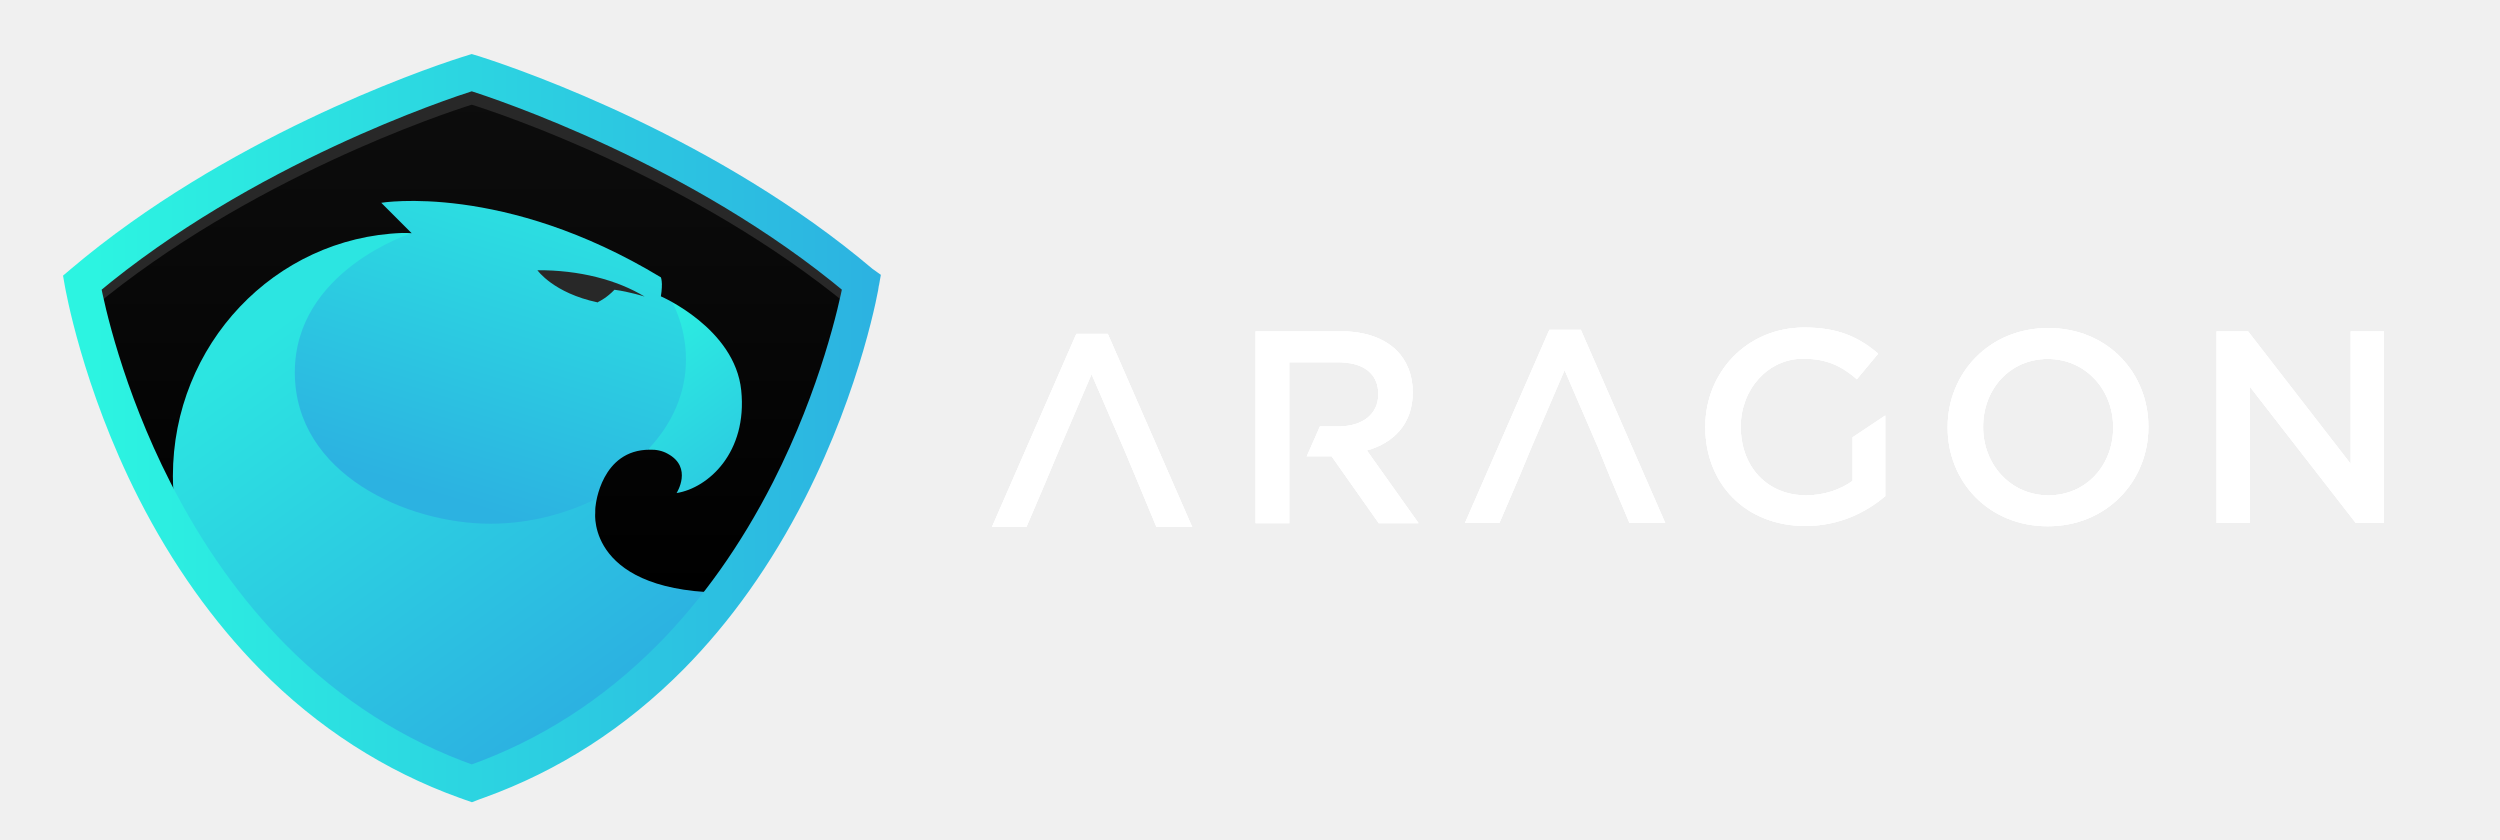
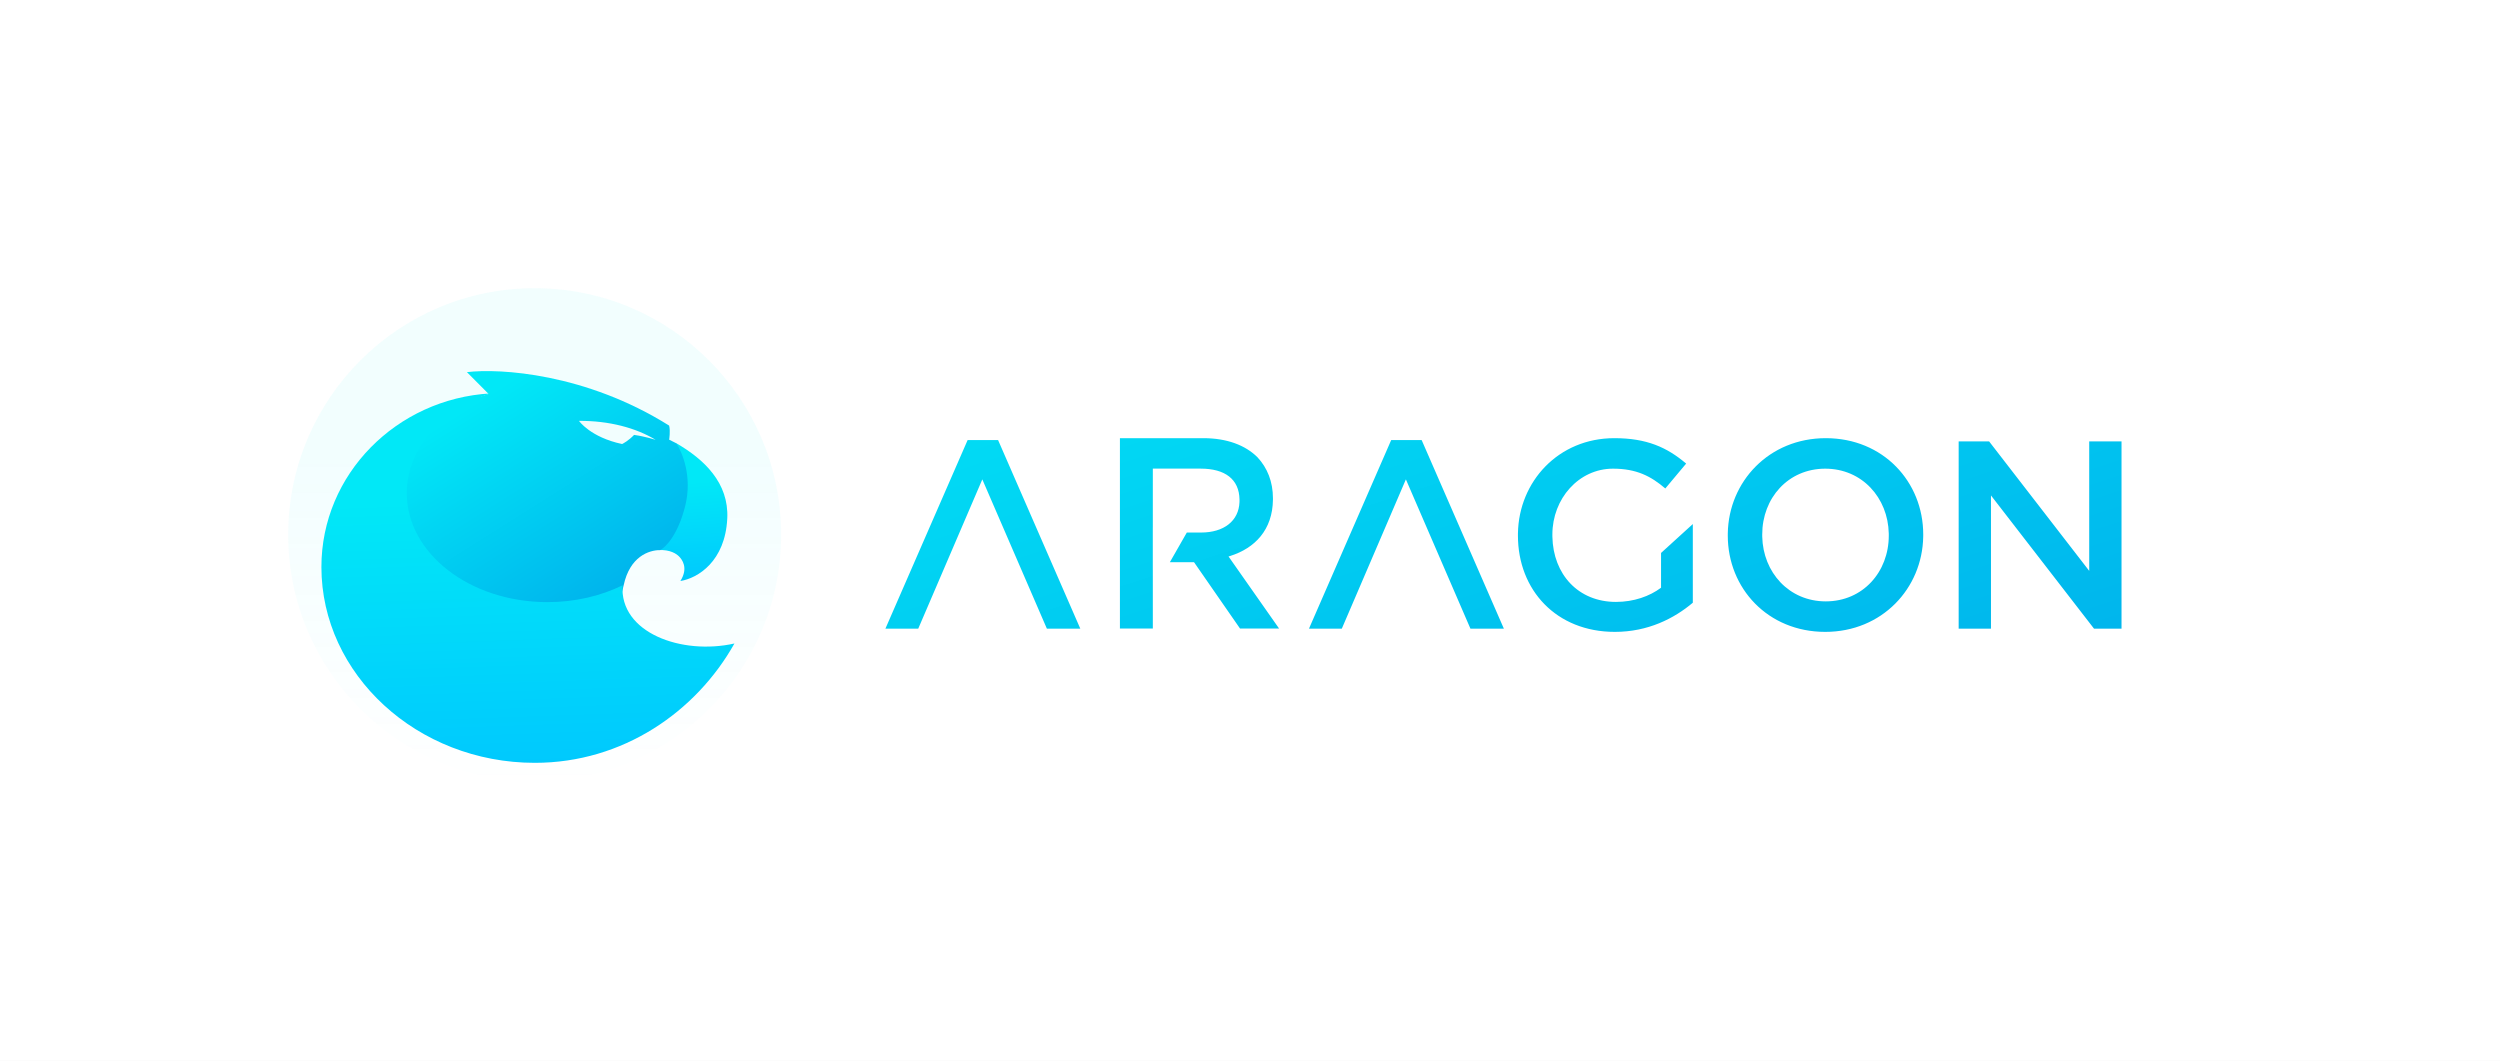
- <svg xmlns="http://www.w3.org/2000/svg" xmlns:xlink="http://www.w3.org/1999/xlink" version="1.1" id="Capa_1" x="0px" y="0px" viewBox="0 0 986.2 331.3" style="enable-background:new 0 0 986.2 331.3;" xml:space="preserve">
-   <style type="text/css">
- 	.st0{fill:url(#SVGID_1_);}
- 	.st1{fill:url(#SVGID_2_);}
- 	.st2{fill:url(#SVGID_3_);}
- 	.st3{fill:#20201E;}
- 	.st4{fill:url(#SVGID_4_);}
- 	.st5{fill:#353534;}
- 	.st6{fill:#282828;}
- 	.st7{fill:url(#SVGID_5_);stroke:url(#SVGID_6_);stroke-width:8;stroke-miterlimit:10;}
- 	.st8{clip-path:url(#SVGID_8_);}
- 	.st9{clip-path:url(#SVGID_10_);fill:#FFFFFF;}
- 	.st10{clip-path:url(#SVGID_12_);}
- 	.st11{clip-path:url(#SVGID_14_);fill:#FFFFFF;}
- 	.st12{clip-path:url(#SVGID_16_);}
- 	.st13{clip-path:url(#SVGID_18_);fill:#FFFFFF;}
- 	.st14{clip-path:url(#SVGID_20_);}
- 	.st15{clip-path:url(#SVGID_22_);fill:#FFFFFF;}
- 	.st16{clip-path:url(#SVGID_24_);}
- 	.st17{clip-path:url(#SVGID_26_);fill:#FFFFFF;}
- 	.st18{clip-path:url(#SVGID_28_);}
- 	.st19{clip-path:url(#SVGID_30_);fill:#FFFFFF;}
- </style>
-   <g>
-     <linearGradient id="SVGID_1_" gradientUnits="userSpaceOnUse" x1="1981.964" y1="2444.496" x2="2163.297" y2="2444.496" gradientTransform="matrix(-0.2964 0.9551 -0.9551 -0.2964 3154.684 -1144.093)">
-       <stop offset="3.919654e-02" style="stop-color:#2CF4E1" />
-       <stop offset="1" style="stop-color:#2CB2E1" />
-     </linearGradient>
-     <circle class="st0" cx="197" cy="139.1" r="90.7" />
-     <linearGradient id="SVGID_2_" gradientUnits="userSpaceOnUse" x1="244.602" y1="113.132" x2="324.336" y2="222.118">
-       <stop offset="3.919654e-02" style="stop-color:#2CF4E1" />
-       <stop offset="1" style="stop-color:#2CB2E1" />
-     </linearGradient>
-     <path class="st1" d="M260.7,111.9c6.5,8.8,9.9,19.2,9.9,30c0,13.1-5.4,25.2-14.6,35l5.6,20.9h17l17.9-20.3l4.8-29.7l1-17.7   l-17.7-20L260.7,111.9z" />
-     <g>
-       <linearGradient id="SVGID_3_" gradientUnits="userSpaceOnUse" x1="111.456" y1="126.742" x2="224.122" y2="280.742">
-         <stop offset="0" style="stop-color:#2CE5E1" />
-         <stop offset="1" style="stop-color:#2CB2E1" />
-       </linearGradient>
-       <path class="st2" d="M63.7,200.2l3.1,12.3c0,0,36.6,75.1,119,103c0,0,77.2-32,110.5-86.3l-48.2-40.1c0,0-22,17.5-54.7,17.5    c-32.7,0-77.1-19.5-77.1-59.7c0-40.2,46-54.9,46-54.9l-19.6-4.8H92.6l-31.8,76.6L63.7,200.2z" />
-     </g>
-     <path class="st3" d="M305.4,228.1" />
-     <linearGradient id="SVGID_4_" gradientUnits="userSpaceOnUse" x1="186.474" y1="233.727" x2="186.474" y2="36.5">
-       <stop offset="0" style="stop-color:#000000" />
-       <stop offset="1" style="stop-color:#0D0D0D" />
-     </linearGradient>
-     <path class="st4" d="M340.6,119.5c-1.4-1.4-42-44.4-153.3-82.7l-0.7-0.3c-107.8,37-154.2,83-154.2,83c4.2,24.5,14.8,51.8,24.4,73   c0.8,1.8,13.6,24.4,23.1,36.7c-5.6-12.3-11.7-23-11.7-41.4c0-51.9,40.2-94.1,90.5-95.9c1.2,0,2.5,0,3.7,0.1l-12-12   c0,0,48.3-8.1,110.3,29.4c0,0,0.9,1.9,0,7.5c0,0,29.2,12.6,31.7,37.1s-13,38.5-25.5,40.5c0,0,6.5-10.1-3.5-15.5   c-2.1-1.2-4.6-1.7-7.1-1.6v0c-19.1,0-21.3,21.8-21.3,21.8c-0.2,1.1-0.2,2.2-0.2,3.3c0,0-3.2,31.9,53.6,31.3   c0,0,28.8-32.6,36.4-61.9c2.8-10.8,4.8-18.9,6.1-24.9c3.2-8.5,6.3-17.3,9.3-26.4L340.6,119.5z" />
-     <path class="st5" d="M236.6,116" />
-     <path class="st6" d="M236,119.1c0.8-0.4,3.4-1.7,6.4-4.8c6,0.8,11.9,2.7,11.9,2.7c-10.9-6.6-25.8-10.5-42.3-10.4   c0,0,6.3,9,23.8,12.7C235.8,119.3,235.9,119.2,236,119.1z" />
-     <g>
-       <path class="st6" d="M186.1,41.3c10.6,3.3,87.6,28.9,149.2,79.8l6.9-2l-0.5-0.4c-60.2-51-136.3-77.5-152.1-82.6l-1.5-0.5l-2-0.6    l-3.5,1.1c-15.8,5.1-91.9,31.6-152.1,82.6l-0.7,0.6l6.7,2.2C98.1,70.3,175.5,44.6,186.1,41.3z" />
-     </g>
-     <linearGradient id="SVGID_5_" gradientUnits="userSpaceOnUse" x1="186.057" y1="248.796" x2="186.057" y2="-16.973">
-       <stop offset="3.919654e-02" style="stop-color:#2CF4E1" />
-       <stop offset="1" style="stop-color:#2CB2E1" />
-     </linearGradient>
-     <linearGradient id="SVGID_6_" gradientUnits="userSpaceOnUse" x1="24.841" y1="168.862" x2="347.273" y2="168.862">
-       <stop offset="3.919654e-02" style="stop-color:#2CF4E1" />
-       <stop offset="1" style="stop-color:#2CB2E1" />
-     </linearGradient>
-     <path class="st7" d="M341.7,109.2c-60.2-51-136.3-77.5-152.1-82.6l-1.5-0.5l-2-0.6l-3.5,1.1c-15.8,5.1-91.9,31.6-152.1,82.6   l-1.3,1.1l0.3,1.7c0.1,0.4,6.6,39.1,28.8,82.8c13.1,25.7,29,48,47.2,66.5c22.3,22.6,48.3,39.3,77.2,49.7l1.7,0.6l1.7,0.6l1.8-0.7   l1.7-0.6c28.9-10.4,54.8-27.1,77.2-49.7c18.2-18.4,34.1-40.8,47.2-66.5c22.2-43.6,28.8-82.4,28.8-82.8l0.3-1.7L341.7,109.2z    M308.5,192c-12.8,25.1-28.3,47-46.1,65c-22.1,22.3-47.7,38.7-76.3,48.8c-28.6-10.1-54.2-26.4-76.3-48.7   c-17.8-18-33.3-39.8-46.1-64.9c-19.3-37.8-26.5-71.7-28-79.5C97.4,61,175.4,35.2,186.1,31.8c10.6,3.4,88.7,29.2,150.4,80.9   C335,120.4,327.7,154.3,308.5,192z" />
-   </g>
-   <g>
-     <defs>
-       <path id="SVGID_7_" d="M672.7,168.5v-0.2c0-21.2,16.2-39.1,39.1-39.1c13.2,0,21.3,3.7,29.1,10.3l-8.4,10.1    c-5.8-5-11.6-8.1-21.2-8.1c-14,0-24.6,12.2-24.6,26.7v0.2c0,15.6,10.3,27,25.8,27c7.1,0,13.6-2.3,18.3-5.7v-14.2v-3l12.9-8.6v31.8    c-7.5,6.4-18.2,11.8-31.6,11.8C688.2,207.4,672.7,190.5,672.7,168.5" />
-     </defs>
-     <use xlink:href="#SVGID_7_" style="overflow:visible;fill-rule:evenodd;clip-rule:evenodd;fill:#FFFFFF;" />
-     <clipPath id="SVGID_8_">
-       <use xlink:href="#SVGID_7_" style="overflow:visible;" />
-     </clipPath>
-     <g class="st8">
-       <defs>
-         <rect id="SVGID_9_" x="-275.1" y="-407.4" width="1528.9" height="1080.4" />
-       </defs>
-       <use xlink:href="#SVGID_9_" style="overflow:visible;fill:#FFFFFF;" />
-       <clipPath id="SVGID_10_">
-         <use xlink:href="#SVGID_9_" style="overflow:visible;" />
-       </clipPath>
-       <rect x="663.6" y="120" class="st9" width="89" height="96.4" />
-     </g>
-   </g>
-   <g>
-     <defs>
-       <polygon id="SVGID_11_" points="424.6,131.7 391.3,207.9 404.9,207.9 412.7,189.6 417.6,177.9 430.6,147.6 443.7,177.9    448.6,189.6 456.2,207.9 470.3,207.9 437,131.7   " />
-     </defs>
-     <use xlink:href="#SVGID_11_" style="overflow:visible;fill-rule:evenodd;clip-rule:evenodd;fill:#FFFFFF;" />
-     <clipPath id="SVGID_12_">
-       <use xlink:href="#SVGID_11_" style="overflow:visible;" />
-     </clipPath>
-     <g class="st10">
-       <defs>
-         <rect id="SVGID_13_" x="-275.1" y="-407.4" width="1528.9" height="1080.4" />
-       </defs>
-       <use xlink:href="#SVGID_13_" style="overflow:visible;fill:#FFFFFF;" />
-       <clipPath id="SVGID_14_">
-         <use xlink:href="#SVGID_13_" style="overflow:visible;" />
-       </clipPath>
-       <rect x="382.2" y="122.6" class="st11" width="97.2" height="94.4" />
-     </g>
-   </g>
-   <g>
-     <defs>
-       <polygon id="SVGID_15_" points="611.2,130.1 577.9,206.3 591.5,206.3 599.3,188.1 604.2,176.3 617.2,146 630.3,176.3 635.1,188.1    642.8,206.3 656.9,206.3 623.6,130.1   " />
-     </defs>
-     <use xlink:href="#SVGID_15_" style="overflow:visible;fill-rule:evenodd;clip-rule:evenodd;fill:#FFFFFF;" />
-     <clipPath id="SVGID_16_">
-       <use xlink:href="#SVGID_15_" style="overflow:visible;" />
-     </clipPath>
-     <g class="st12">
-       <defs>
-         <rect id="SVGID_17_" x="-275.1" y="-407.4" width="1528.9" height="1080.4" />
-       </defs>
-       <use xlink:href="#SVGID_17_" style="overflow:visible;fill:#FFFFFF;" />
-       <clipPath id="SVGID_18_">
-         <use xlink:href="#SVGID_17_" style="overflow:visible;" />
-       </clipPath>
-       <rect x="568.8" y="121.1" class="st13" width="97.2" height="94.4" />
-     </g>
-   </g>
-   <g>
-     <defs>
-       <path id="SVGID_19_" d="M808,129.4c-23.3,0-39.7,17.8-39.7,39.1v0.2c0,21.3,16.2,38.9,39.5,38.9c23.3,0,39.7-17.8,39.7-39.1v-0.2    C847.5,147,831.3,129.4,808,129.4z M833.6,168.7c0,14.7-10.5,26.7-25.5,26.7c-15,0-25.8-12.2-25.8-26.9v-0.2    c0-14.7,10.5-26.7,25.5-26.7c15,0,25.8,12.2,25.8,26.9V168.7z" />
-     </defs>
-     <use xlink:href="#SVGID_19_" style="overflow:visible;fill-rule:evenodd;clip-rule:evenodd;fill:#FFFFFF;" />
-     <clipPath id="SVGID_20_">
-       <use xlink:href="#SVGID_19_" style="overflow:visible;" />
-     </clipPath>
-     <g class="st14">
-       <defs>
-         <rect id="SVGID_21_" x="-275.1" y="-407.4" width="1528.9" height="1080.4" />
-       </defs>
-       <use xlink:href="#SVGID_21_" style="overflow:visible;fill:#FFFFFF;" />
-       <clipPath id="SVGID_22_">
-         <use xlink:href="#SVGID_21_" style="overflow:visible;" />
-       </clipPath>
-       <rect x="759.2" y="120.3" class="st15" width="97.4" height="96.4" />
-     </g>
-   </g>
-   <g>
-     <defs>
-       <polygon id="SVGID_23_" points="927.3,130.7 927.3,183 886.8,130.7 874.4,130.7 874.4,206.3 887.5,206.3 887.5,152.5 929.3,206.3    940.4,206.3 940.4,130.7   " />
-     </defs>
-     <use xlink:href="#SVGID_23_" style="overflow:visible;fill-rule:evenodd;clip-rule:evenodd;fill:#FFFFFF;" />
-     <clipPath id="SVGID_24_">
-       <use xlink:href="#SVGID_23_" style="overflow:visible;" />
-     </clipPath>
-     <g class="st16">
-       <defs>
-         <rect id="SVGID_25_" x="-275.1" y="-407.4" width="1528.9" height="1080.4" />
-       </defs>
-       <use xlink:href="#SVGID_25_" style="overflow:visible;fill:#FFFFFF;" />
-       <clipPath id="SVGID_26_">
-         <use xlink:href="#SVGID_25_" style="overflow:visible;" />
-       </clipPath>
-       <rect x="865.3" y="121.6" class="st17" width="84.2" height="93.8" />
-     </g>
-   </g>
-   <g>
-     <defs>
-       <path id="SVGID_27_" d="M539.2,177.7c10.6-3,18.1-10.5,18.1-22.9v-0.2c0-6.6-2.3-12.2-6.3-16.3c-4.9-4.8-12.3-7.6-21.9-7.6h-33.8    v75.7h9.6h3.7v-8.4v-18v-2.3v-34.8H528c1.7,0,3.2,0.2,4.6,0.4c7,1.2,11.1,5.4,11.1,12.1v0.2c0,7.7-6.1,12.6-15.6,12.6h-7.4    l-5.2,11.8h1h8.8l18.6,26.4h15.7L539.2,177.7z" />
-     </defs>
-     <use xlink:href="#SVGID_27_" style="overflow:visible;fill-rule:evenodd;clip-rule:evenodd;fill:#FFFFFF;" />
-     <clipPath id="SVGID_28_">
-       <use xlink:href="#SVGID_27_" style="overflow:visible;" />
-     </clipPath>
-     <g class="st18">
-       <defs>
-         <rect id="SVGID_29_" x="-275.1" y="-407.4" width="1528.9" height="1080.4" />
-       </defs>
-       <use xlink:href="#SVGID_29_" style="overflow:visible;fill:#FFFFFF;" />
-       <clipPath id="SVGID_30_">
-         <use xlink:href="#SVGID_29_" style="overflow:visible;" />
-       </clipPath>
-       <rect x="486.2" y="121.6" class="st19" width="82.4" height="93.8" />
-     </g>
+ <svg xmlns="http://www.w3.org/2000/svg" xmlns:xlink="http://www.w3.org/1999/xlink" fill="none" height="611" viewBox="0 0 1440 611" width="1440">
+   <linearGradient id="a" gradientUnits="userSpaceOnUse" x1="307.966" x2="307.966" y1="265.375" y2="453.733">
+     <stop offset="0" stop-color="#01e8f8" />
+     <stop offset="1" stop-color="#01e8f8" stop-opacity="0" />
+   </linearGradient>
+   <linearGradient id="b">
+     <stop offset="0" stop-color="#01e8f7" />
+     <stop offset="1" stop-color="#00c2ff" />
+   </linearGradient>
+   <linearGradient id="c" gradientUnits="userSpaceOnUse" x1="399.154" x2="404.545" xlink:href="#b" y1="277.72" y2="347.289" />
+   <linearGradient id="d">
+     <stop offset="0" stop-color="#01e8f7" />
+     <stop offset="1" stop-color="#00b3ec" />
+   </linearGradient>
+   <linearGradient id="e" gradientUnits="userSpaceOnUse" x1="277.928" x2="351.088" xlink:href="#d" y1="229.19" y2="345.276" />
+   <linearGradient id="f" gradientUnits="userSpaceOnUse" x1="305.101" x2="311.633" xlink:href="#b" y1="286.788" y2="474.105" />
+   <linearGradient id="g" gradientUnits="userSpaceOnUse" x1="314.821" x2="453.357" xlink:href="#d" y1="211.042" y2="635.229" />
+   <path d="m0 0h1440v611h-1440z" fill="#fff" />
+   <ellipse cx="307.966" cy="308" fill="url(#a)" fill-opacity=".05" rx="141.966" ry="142" />
+   <path d="m418.911 298.61c.985-20.459-13.302-34.032-29.424-43.35l-10.48 61.582c7.255-.406 10.802 2.349 12.092 3.646 1.612 1.62 5.643 6.482.806 14.18 10.077-1.621 25.816-11.344 27.006-36.058z" fill="url(#c)" />
+   <g clip-rule="evenodd" fill-rule="evenodd">
+     <path d="m281.44 226.913-12.495-12.559c18.81-2.296 68.441.648 116.487 30.79.806 3.242 0 8.103 0 8.103l4.03 2.026c3.494 4.997 9.432 19.204 5.24 36.058s-11.42 24.038-14.51 25.524c-6.449 0-17.413 3.727-20.96 20.257s-10.345 20.122-13.301 19.852l-70.94.81-46.756-27.549-6.852-57.126 13.301-17.826 23.781-19.447 16.929-6.887zm83.784 23.598c-3.128 3.259-6.053 4.823-6.888 5.247-18.267-3.887-24.848-13.339-24.848-13.339 17.23-.106 32.781 3.993 44.159 10.927 0 0-6.159-1.996-12.423-2.835z" fill="url(#e)" />
+     <path d="m358.608 337.117c-12.522 6.147-27.368 9.706-43.286 9.706-44.744 0-81.017-28.116-81.017-62.798 0-25.619 19.793-47.655 48.173-57.422-53.974 3.11-97.347 46.48-97.347 99.995 0 61.761 55.04 112.793 122.936 112.793 50.699 0 92.901-29.402 114.968-68.74-30.363 6.83-66.305-6.155-64.427-33.534z" fill="url(#f)" />
+     <path d="m971.217 267.026c-11.073-9.401-22.761-14.641-41.37-14.641-32.249 0-55.019 25.03-55.51 54.806l-.008 1.292c0 31.439 22.146 55.48 55.826 55.48 19.07 0 34.141-7.705 44.907-16.798v-45.309l-18.301 16.644v20.035c-6.613 4.931-15.687 8.168-25.991 8.168-21.669 0-36.171-15.859-36.593-37.553l-.009-1.284c0-20.651 15.225-37.912 34.91-37.912 13.534 0 21.838 4.315 30.143 11.405zm136.563 40.84c0-30.36-23.07-55.481-56.14-55.481-32.71 0-55.934 25.036-56.43 54.817l-.008 1.281c0 30.36 23.068 55.48 56.138 55.48 32.7 0 55.93-25.035 56.43-54.816zm-485.522 54.248-47.367-108.65h-17.532l-47.368 108.65 18.913-.001 36.913-85.994 37.185 85.994zm243.975 0-47.368-108.65h-17.532l-47.367 108.65 18.912-.001 36.914-85.994 37.185 85.994zm337.157-33.288-57.67-74.591h-17.53v107.879h18.61v-76.748l59.36 76.748h15.84v-107.879h-18.61zm-188.35-20.96c0-20.959 14.92-37.912 36.3-37.912 21.21 0 36.15 16.757 36.59 37.298l.01 1.231c0 20.959-14.92 37.912-36.3 37.912-21.21 0-36.15-16.757-36.59-37.298zm-290.763-44.515c-6.934-6.893-17.566-10.966-31.126-10.966h-48.076v109.658h18.953l-.003-33.771-.014.009v-24.455l.014.003.003-33.898h27.582c14.01 0 22.15 6.119 22.34 17.754l.003.731-.013.762c-.382 10.834-8.924 17.566-22.176 17.566l-8.155-.003-9.763 17.076 13.912.003 26.503 38.223h22.497l-29.123-41.513.969-.295c14.275-4.514 24.384-15.055 24.606-32.331l.004-.898c0-9.556-3.236-17.545-8.937-23.655z" fill="url(#g)" />
  </g>
</svg>
